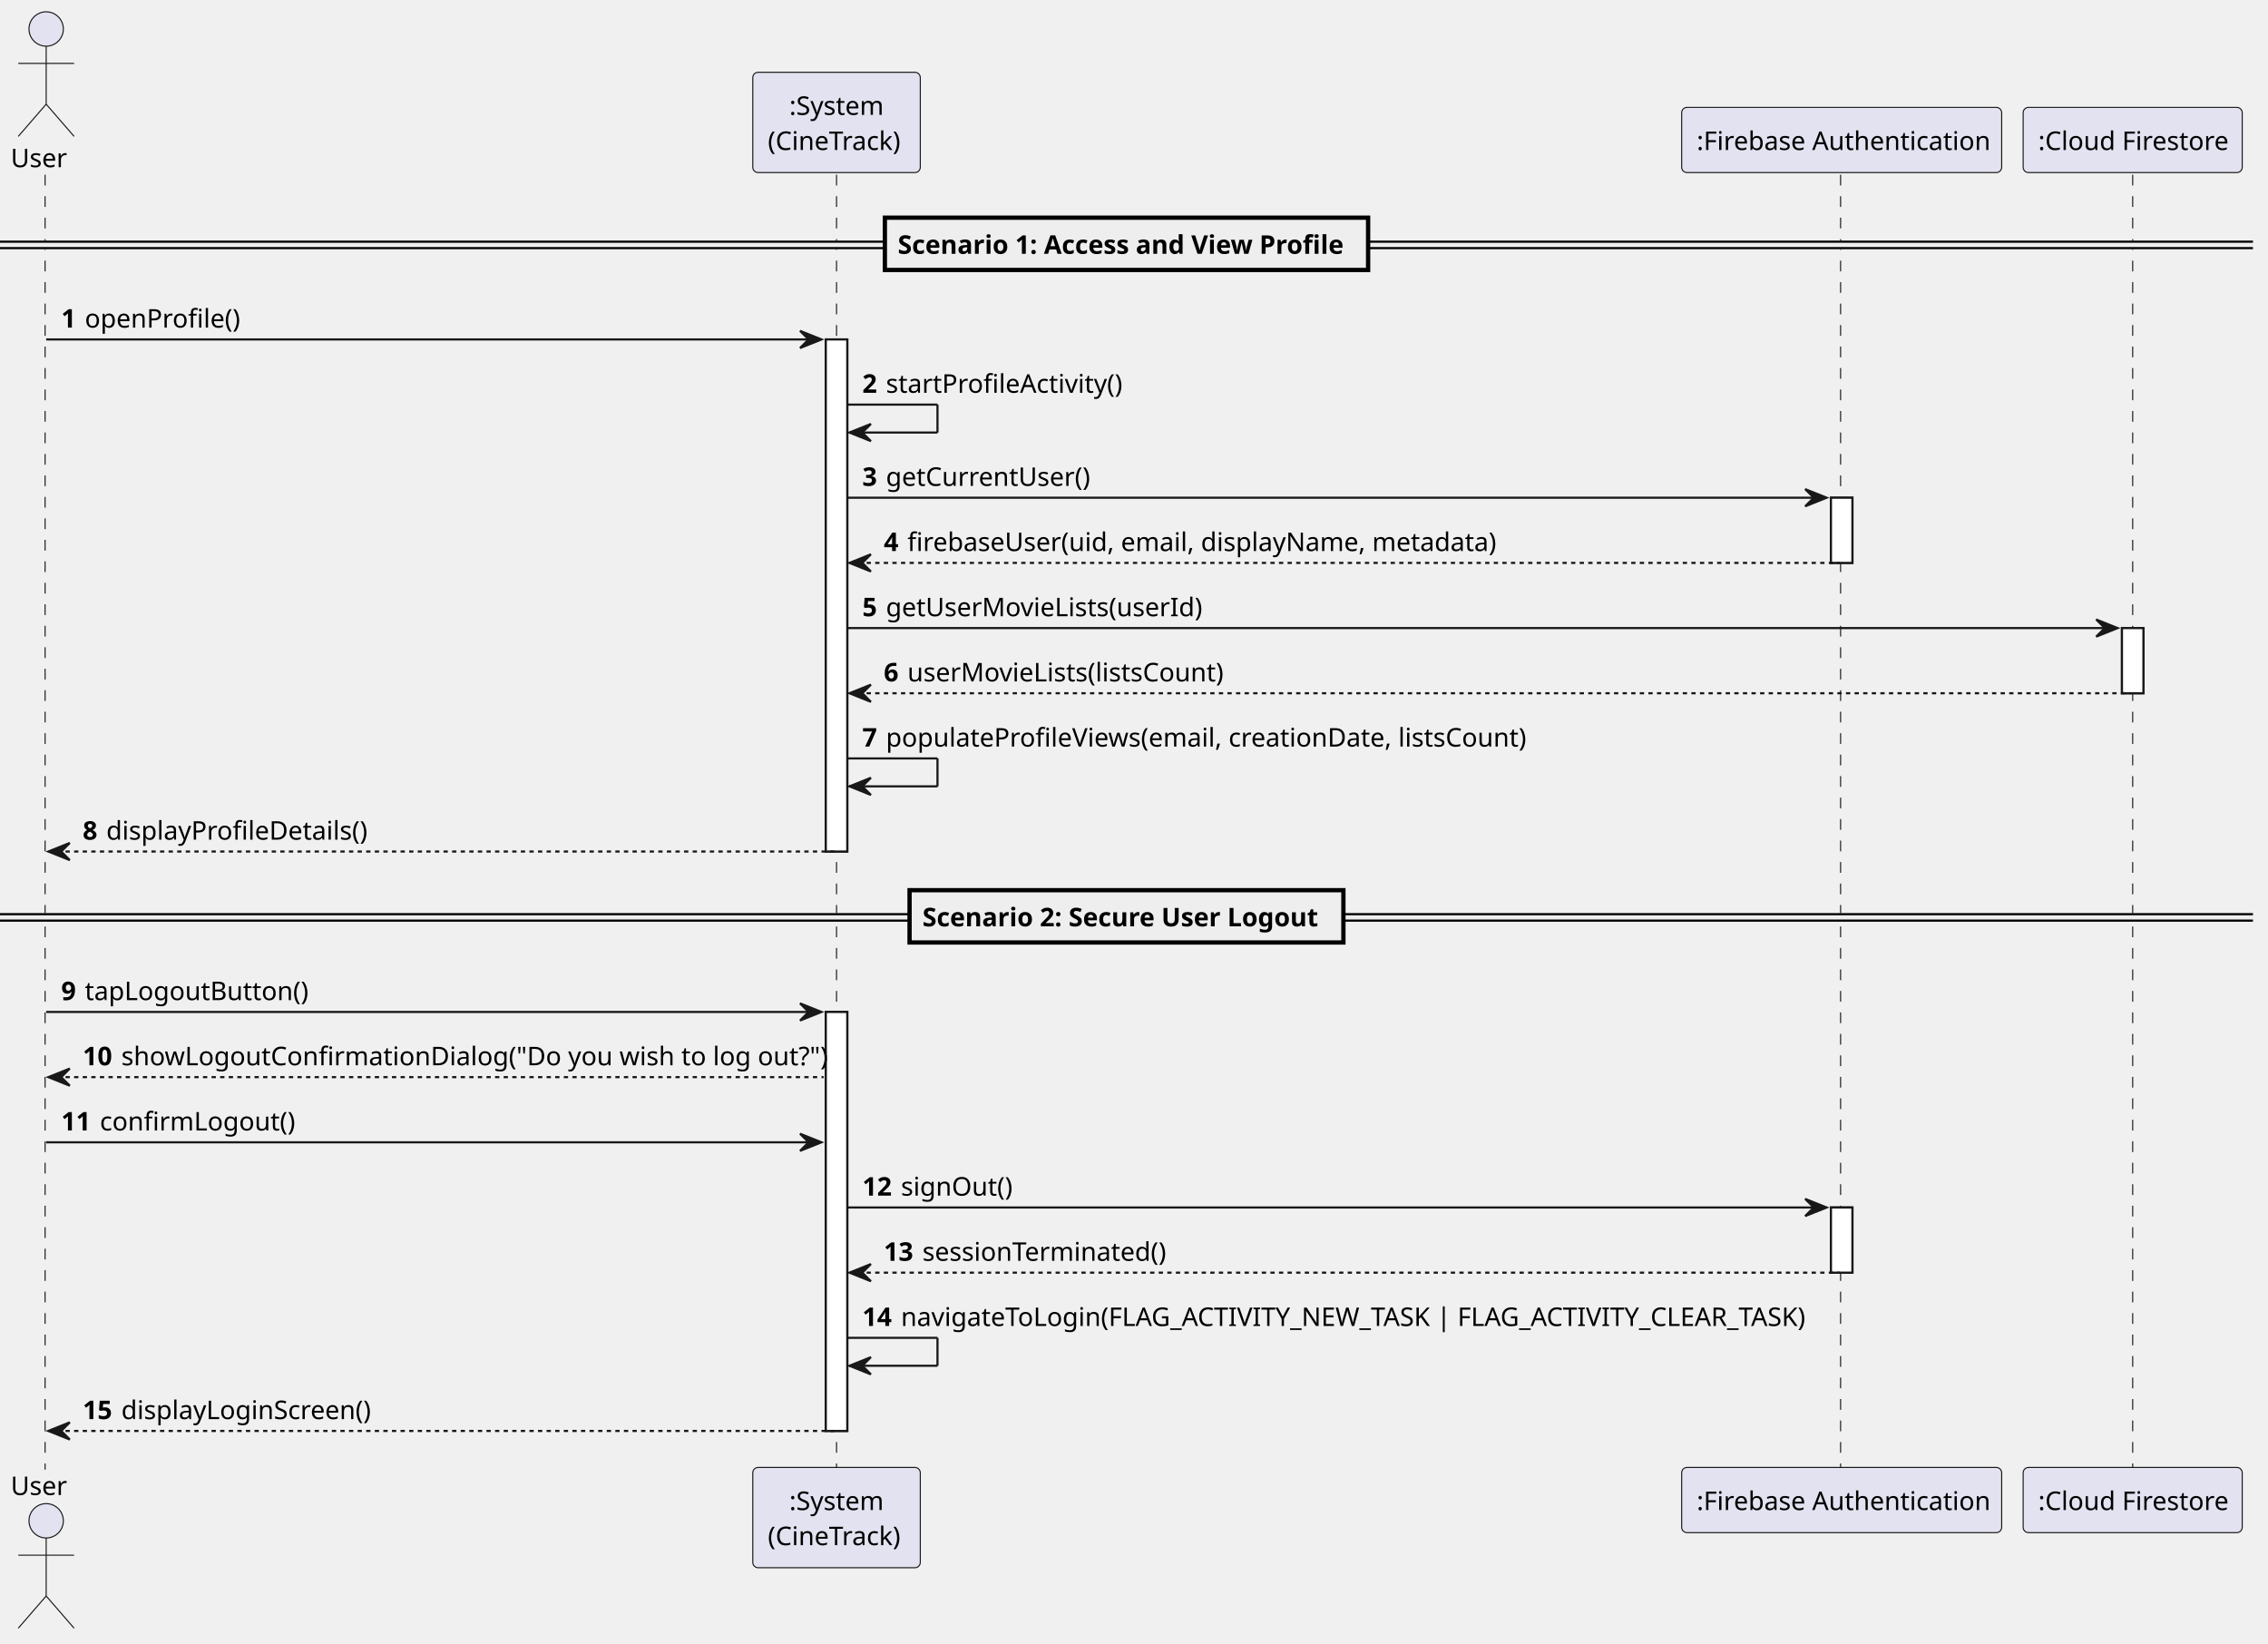
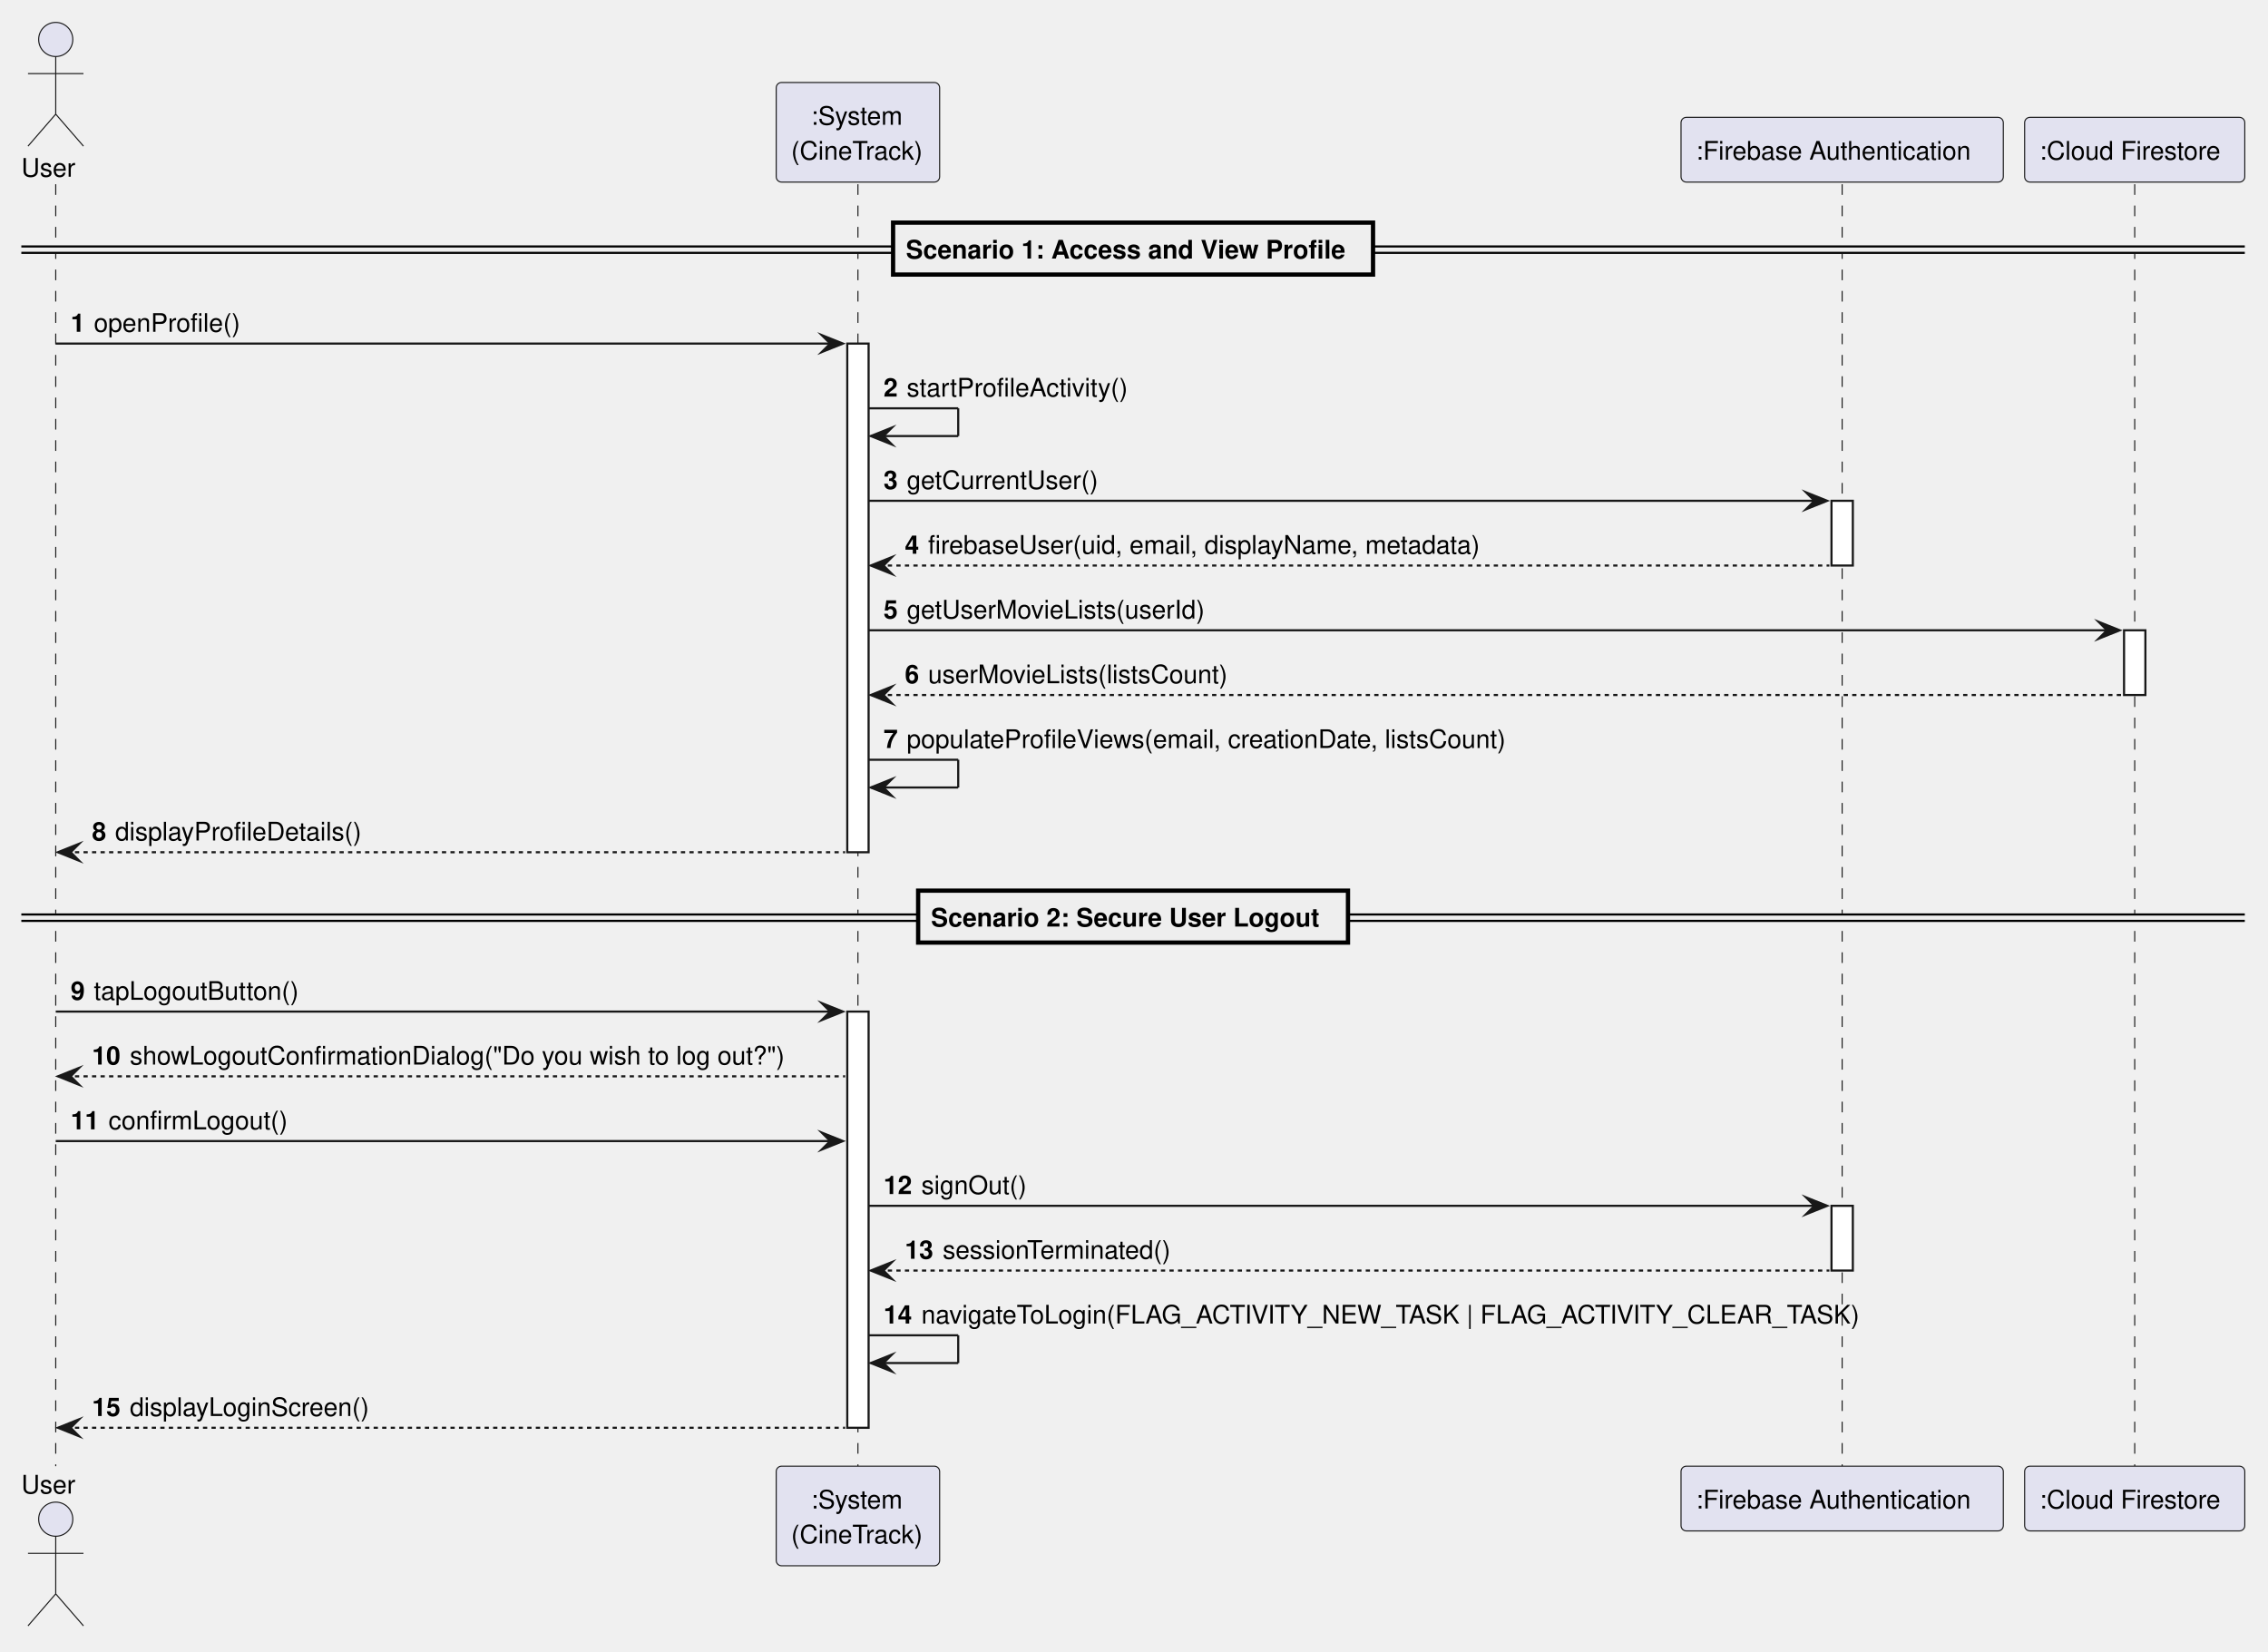
- <svg xmlns="http://www.w3.org/2000/svg" contentStyleType="text/css" height="765px" preserveAspectRatio="none" style="width:1056px;height:765px;background:#FFFFFF;" version="1.1" viewBox="0 0 1056 765" width="1056px" zoomAndPan="magnify">
+ <svg xmlns="http://www.w3.org/2000/svg" version="1.1" data-diagram-type="SEQUENCE" style="width:1063px;height:774px;background:#FFFFFF;" width="1063px" height="774px" viewBox="0 0 1063 774" zoomAndPan="magnify" preserveAspectRatio="none" contentStyleType="text/css">
  <defs />
-   <g>
-     <rect fill="#FFFFFF" height="238.409" style="stroke:#181818;stroke-width:1.0;" width="10" x="384.5" y="158.032" />
-     <rect fill="#FFFFFF" height="195.065" style="stroke:#181818;stroke-width:1.0;" width="10" x="384.5" y="471.129" />
-     <rect fill="#FFFFFF" height="30.344" style="stroke:#181818;stroke-width:1.0;" width="10" x="852.5" y="231.721" />
-     <rect fill="#FFFFFF" height="30.344" style="stroke:#181818;stroke-width:1.0;" width="10" x="852.5" y="562.162" />
-     <rect fill="#FFFFFF" height="30.344" style="stroke:#181818;stroke-width:1.0;" width="10" x="988" y="292.409" />
-     <line style="stroke:#181818;stroke-width:0.5;stroke-dasharray:5.0,5.0;" x1="21" x2="21" y1="81.344" y2="684.194" />
-     <line style="stroke:#181818;stroke-width:0.5;stroke-dasharray:5.0,5.0;" x1="389.5" x2="389.5" y1="81.344" y2="684.194" />
-     <line style="stroke:#181818;stroke-width:0.5;stroke-dasharray:5.0,5.0;" x1="857" x2="857" y1="81.344" y2="684.194" />
-     <line style="stroke:#181818;stroke-width:0.5;stroke-dasharray:5.0,5.0;" x1="993" x2="993" y1="81.344" y2="684.194" />
-     <text fill="#000000" font-family="sans-serif" font-size="12" lengthAdjust="spacing" textLength="27" x="5" y="77.828">User</text>
-     <ellipse cx="21.5" cy="13.5" fill="#E2E2F0" rx="8" ry="8" style="stroke:#181818;stroke-width:0.5;" />
-     <path d="M21.5,21.5 L21.5,48.5 M8.5,29.5 L34.5,29.5 M21.5,48.5 L8.5,63.5 M21.5,48.5 L34.5,63.5 " fill="none" style="stroke:#181818;stroke-width:0.5;" />
-     <text fill="#000000" font-family="sans-serif" font-size="12" lengthAdjust="spacing" textLength="27" x="5" y="696.022">User</text>
-     <ellipse cx="21.5" cy="708.038" fill="#E2E2F0" rx="8" ry="8" style="stroke:#181818;stroke-width:0.5;" />
-     <path d="M21.5,716.038 L21.5,743.038 M8.5,724.038 L34.5,724.038 M21.5,743.038 L8.5,758.038 M21.5,743.038 L34.5,758.038 " fill="none" style="stroke:#181818;stroke-width:0.5;" />
-     <rect fill="#E2E2F0" height="46.688" rx="2.5" ry="2.5" style="stroke:#181818;stroke-width:0.5;" width="78" x="350.5" y="33.656" />
-     <text fill="#000000" font-family="sans-serif" font-size="12" lengthAdjust="spacing" textLength="44" x="367.5" y="53.484">:System</text>
-     <text fill="#000000" font-family="sans-serif" font-size="12" lengthAdjust="spacing" textLength="64" x="357.5" y="69.828">(CineTrack)</text>
-     <rect fill="#E2E2F0" height="46.688" rx="2.5" ry="2.5" style="stroke:#181818;stroke-width:0.5;" width="78" x="350.5" y="683.194" />
-     <text fill="#000000" font-family="sans-serif" font-size="12" lengthAdjust="spacing" textLength="44" x="367.5" y="703.022">:System</text>
-     <text fill="#000000" font-family="sans-serif" font-size="12" lengthAdjust="spacing" textLength="64" x="357.5" y="719.366">(CineTrack)</text>
-     <rect fill="#E2E2F0" height="30.344" rx="2.5" ry="2.5" style="stroke:#181818;stroke-width:0.5;" width="149" x="783" y="50" />
-     <text fill="#000000" font-family="sans-serif" font-size="12" lengthAdjust="spacing" textLength="135" x="790" y="69.828">:Firebase Authentication</text>
-     <rect fill="#E2E2F0" height="30.344" rx="2.5" ry="2.5" style="stroke:#181818;stroke-width:0.5;" width="149" x="783" y="683.194" />
-     <text fill="#000000" font-family="sans-serif" font-size="12" lengthAdjust="spacing" textLength="135" x="790" y="703.022">:Firebase Authentication</text>
-     <rect fill="#E2E2F0" height="30.344" rx="2.5" ry="2.5" style="stroke:#181818;stroke-width:0.5;" width="102" x="942" y="50" />
-     <text fill="#000000" font-family="sans-serif" font-size="12" lengthAdjust="spacing" textLength="88" x="949" y="69.828">:Cloud Firestore</text>
-     <rect fill="#E2E2F0" height="30.344" rx="2.5" ry="2.5" style="stroke:#181818;stroke-width:0.5;" width="102" x="942" y="683.194" />
-     <text fill="#000000" font-family="sans-serif" font-size="12" lengthAdjust="spacing" textLength="88" x="949" y="703.022">:Cloud Firestore</text>
-     <rect fill="#FFFFFF" height="238.409" style="stroke:#181818;stroke-width:1.0;" width="10" x="384.5" y="158.032" />
-     <rect fill="#FFFFFF" height="195.065" style="stroke:#181818;stroke-width:1.0;" width="10" x="384.5" y="471.129" />
-     <rect fill="#FFFFFF" height="30.344" style="stroke:#181818;stroke-width:1.0;" width="10" x="852.5" y="231.721" />
-     <rect fill="#FFFFFF" height="30.344" style="stroke:#181818;stroke-width:1.0;" width="10" x="852.5" y="562.162" />
-     <rect fill="#FFFFFF" height="30.344" style="stroke:#181818;stroke-width:1.0;" width="10" x="988" y="292.409" />
-     <rect fill="#EEEEEE" height="3" style="stroke:#EEEEEE;stroke-width:1.0;" width="1049" x="0" y="112.516" />
-     <line style="stroke:#000000;stroke-width:1.0;" x1="0" x2="1049" y1="112.516" y2="112.516" />
-     <line style="stroke:#000000;stroke-width:1.0;" x1="0" x2="1049" y1="115.516" y2="115.516" />
-     <rect fill="#EEEEEE" height="24.344" style="stroke:#000000;stroke-width:2.0;" width="225" x="412" y="101.344" />
-     <text fill="#000000" font-family="sans-serif" font-size="12" font-weight="bold" lengthAdjust="spacing" textLength="208" x="418" y="118.172">Scenario 1: Access and View Profile</text>
-     <polygon fill="#181818" points="372.5,154.032,382.5,158.032,372.5,162.032,376.5,158.032" style="stroke:#181818;stroke-width:1.0;" />
-     <line style="stroke:#181818;stroke-width:1.0;" x1="21.5" x2="378.5" y1="158.032" y2="158.032" />
-     <text fill="#000000" font-family="sans-serif" font-size="12" font-weight="bold" lengthAdjust="spacing" textLength="7" x="28.5" y="152.516">1</text>
-     <text fill="#000000" font-family="sans-serif" font-size="12" lengthAdjust="spacing" textLength="72" x="39.5" y="152.516">openProfile()</text>
-     <line style="stroke:#181818;stroke-width:1.0;" x1="394.5" x2="436.5" y1="188.376" y2="188.376" />
-     <line style="stroke:#181818;stroke-width:1.0;" x1="436.5" x2="436.5" y1="188.376" y2="201.376" />
-     <line style="stroke:#181818;stroke-width:1.0;" x1="395.5" x2="436.5" y1="201.376" y2="201.376" />
-     <polygon fill="#181818" points="405.5,197.376,395.5,201.376,405.5,205.376,401.5,201.376" style="stroke:#181818;stroke-width:1.0;" />
-     <text fill="#000000" font-family="sans-serif" font-size="12" font-weight="bold" lengthAdjust="spacing" textLength="7" x="401.5" y="182.86">2</text>
-     <text fill="#000000" font-family="sans-serif" font-size="12" lengthAdjust="spacing" textLength="110" x="412.5" y="182.86">startProfileActivity()</text>
-     <polygon fill="#181818" points="840.5,227.721,850.5,231.721,840.5,235.721,844.5,231.721" style="stroke:#181818;stroke-width:1.0;" />
-     <line style="stroke:#181818;stroke-width:1.0;" x1="394.5" x2="846.5" y1="231.721" y2="231.721" />
-     <text fill="#000000" font-family="sans-serif" font-size="12" font-weight="bold" lengthAdjust="spacing" textLength="7" x="401.5" y="226.204">3</text>
-     <text fill="#000000" font-family="sans-serif" font-size="12" lengthAdjust="spacing" textLength="96" x="412.5" y="226.204">getCurrentUser()</text>
-     <polygon fill="#181818" points="405.5,258.065,395.5,262.065,405.5,266.065,401.5,262.065" style="stroke:#181818;stroke-width:1.0;" />
-     <line style="stroke:#181818;stroke-width:1.0;stroke-dasharray:2.0,2.0;" x1="399.5" x2="856.5" y1="262.065" y2="262.065" />
-     <text fill="#000000" font-family="sans-serif" font-size="12" font-weight="bold" lengthAdjust="spacing" textLength="7" x="411.5" y="256.549">4</text>
-     <text fill="#000000" font-family="sans-serif" font-size="12" lengthAdjust="spacing" textLength="274" x="422.5" y="256.549">firebaseUser(uid, email, displayName, metadata)</text>
-     <polygon fill="#181818" points="976,288.409,986,292.409,976,296.409,980,292.409" style="stroke:#181818;stroke-width:1.0;" />
-     <line style="stroke:#181818;stroke-width:1.0;" x1="394.5" x2="982" y1="292.409" y2="292.409" />
-     <text fill="#000000" font-family="sans-serif" font-size="12" font-weight="bold" lengthAdjust="spacing" textLength="7" x="401.5" y="286.893">5</text>
-     <text fill="#000000" font-family="sans-serif" font-size="12" lengthAdjust="spacing" textLength="148" x="412.5" y="286.893">getUserMovieLists(userId)</text>
-     <polygon fill="#181818" points="405.5,318.753,395.5,322.753,405.5,326.753,401.5,322.753" style="stroke:#181818;stroke-width:1.0;" />
-     <line style="stroke:#181818;stroke-width:1.0;stroke-dasharray:2.0,2.0;" x1="399.5" x2="992" y1="322.753" y2="322.753" />
-     <text fill="#000000" font-family="sans-serif" font-size="12" font-weight="bold" lengthAdjust="spacing" textLength="7" x="411.5" y="317.237">6</text>
-     <text fill="#000000" font-family="sans-serif" font-size="12" lengthAdjust="spacing" textLength="147" x="422.5" y="317.237">userMovieLists(listsCount)</text>
-     <line style="stroke:#181818;stroke-width:1.0;" x1="394.5" x2="436.5" y1="353.097" y2="353.097" />
-     <line style="stroke:#181818;stroke-width:1.0;" x1="436.5" x2="436.5" y1="353.097" y2="366.097" />
-     <line style="stroke:#181818;stroke-width:1.0;" x1="395.5" x2="436.5" y1="366.097" y2="366.097" />
-     <polygon fill="#181818" points="405.5,362.097,395.5,366.097,405.5,370.097,401.5,366.097" style="stroke:#181818;stroke-width:1.0;" />
-     <text fill="#000000" font-family="sans-serif" font-size="12" font-weight="bold" lengthAdjust="spacing" textLength="7" x="401.5" y="347.581">7</text>
-     <text fill="#000000" font-family="sans-serif" font-size="12" lengthAdjust="spacing" textLength="296" x="412.5" y="347.581">populateProfileViews(email, creationDate, listsCount)</text>
-     <polygon fill="#181818" points="32.5,392.441,22.5,396.441,32.5,400.441,28.5,396.441" style="stroke:#181818;stroke-width:1.0;" />
-     <line style="stroke:#181818;stroke-width:1.0;stroke-dasharray:2.0,2.0;" x1="26.5" x2="388.5" y1="396.441" y2="396.441" />
-     <text fill="#000000" font-family="sans-serif" font-size="12" font-weight="bold" lengthAdjust="spacing" textLength="7" x="38.5" y="390.925">8</text>
-     <text fill="#000000" font-family="sans-serif" font-size="12" lengthAdjust="spacing" textLength="122" x="49.5" y="390.925">displayProfileDetails()</text>
-     <rect fill="#EEEEEE" height="3" style="stroke:#EEEEEE;stroke-width:1.0;" width="1049" x="0" y="425.613" />
-     <line style="stroke:#000000;stroke-width:1.0;" x1="0" x2="1049" y1="425.613" y2="425.613" />
-     <line style="stroke:#000000;stroke-width:1.0;" x1="0" x2="1049" y1="428.613" y2="428.613" />
-     <rect fill="#EEEEEE" height="24.344" style="stroke:#000000;stroke-width:2.0;" width="202" x="423.5" y="414.441" />
-     <text fill="#000000" font-family="sans-serif" font-size="12" font-weight="bold" lengthAdjust="spacing" textLength="185" x="429.5" y="431.269">Scenario 2: Secure User Logout</text>
-     <polygon fill="#181818" points="372.5,467.129,382.5,471.129,372.5,475.129,376.5,471.129" style="stroke:#181818;stroke-width:1.0;" />
-     <line style="stroke:#181818;stroke-width:1.0;" x1="21.5" x2="378.5" y1="471.129" y2="471.129" />
-     <text fill="#000000" font-family="sans-serif" font-size="12" font-weight="bold" lengthAdjust="spacing" textLength="7" x="28.5" y="465.613">9</text>
-     <text fill="#000000" font-family="sans-serif" font-size="12" lengthAdjust="spacing" textLength="101" x="39.5" y="465.613">tapLogoutButton()</text>
-     <polygon fill="#181818" points="32.5,497.474,22.5,501.474,32.5,505.474,28.5,501.474" style="stroke:#181818;stroke-width:1.0;" />
-     <line style="stroke:#181818;stroke-width:1.0;stroke-dasharray:2.0,2.0;" x1="26.5" x2="383.5" y1="501.474" y2="501.474" />
-     <text fill="#000000" font-family="sans-serif" font-size="12" font-weight="bold" lengthAdjust="spacing" textLength="14" x="38.5" y="495.957">10</text>
-     <text fill="#000000" font-family="sans-serif" font-size="12" lengthAdjust="spacing" textLength="321" x="56.5" y="495.957">showLogoutConfirmationDialog("Do you wish to log out?")</text>
-     <polygon fill="#181818" points="372.5,527.818,382.5,531.818,372.5,535.818,376.5,531.818" style="stroke:#181818;stroke-width:1.0;" />
-     <line style="stroke:#181818;stroke-width:1.0;" x1="21.5" x2="378.5" y1="531.818" y2="531.818" />
-     <text fill="#000000" font-family="sans-serif" font-size="12" font-weight="bold" lengthAdjust="spacing" textLength="14" x="28.5" y="526.302">11</text>
-     <text fill="#000000" font-family="sans-serif" font-size="12" lengthAdjust="spacing" textLength="89" x="46.5" y="526.302">confirmLogout()</text>
-     <polygon fill="#181818" points="840.5,558.162,850.5,562.162,840.5,566.162,844.5,562.162" style="stroke:#181818;stroke-width:1.0;" />
-     <line style="stroke:#181818;stroke-width:1.0;" x1="394.5" x2="846.5" y1="562.162" y2="562.162" />
-     <text fill="#000000" font-family="sans-serif" font-size="12" font-weight="bold" lengthAdjust="spacing" textLength="14" x="401.5" y="556.646">12</text>
-     <text fill="#000000" font-family="sans-serif" font-size="12" lengthAdjust="spacing" textLength="51" x="419.5" y="556.646">signOut()</text>
-     <polygon fill="#181818" points="405.5,588.506,395.5,592.506,405.5,596.506,401.5,592.506" style="stroke:#181818;stroke-width:1.0;" />
-     <line style="stroke:#181818;stroke-width:1.0;stroke-dasharray:2.0,2.0;" x1="399.5" x2="856.5" y1="592.506" y2="592.506" />
-     <text fill="#000000" font-family="sans-serif" font-size="12" font-weight="bold" lengthAdjust="spacing" textLength="14" x="411.5" y="586.99">13</text>
-     <text fill="#000000" font-family="sans-serif" font-size="12" lengthAdjust="spacing" textLength="115" x="429.5" y="586.99">sessionTerminated()</text>
-     <line style="stroke:#181818;stroke-width:1.0;" x1="394.5" x2="436.5" y1="622.85" y2="622.85" />
-     <line style="stroke:#181818;stroke-width:1.0;" x1="436.5" x2="436.5" y1="622.85" y2="635.85" />
-     <line style="stroke:#181818;stroke-width:1.0;" x1="395.5" x2="436.5" y1="635.85" y2="635.85" />
-     <polygon fill="#181818" points="405.5,631.85,395.5,635.85,405.5,639.85,401.5,635.85" style="stroke:#181818;stroke-width:1.0;" />
-     <text fill="#000000" font-family="sans-serif" font-size="12" font-weight="bold" lengthAdjust="spacing" textLength="14" x="401.5" y="617.334">14</text>
-     <text fill="#000000" font-family="sans-serif" font-size="12" lengthAdjust="spacing" textLength="426" x="419.5" y="617.334">navigateToLogin(FLAG_ACTIVITY_NEW_TASK | FLAG_ACTIVITY_CLEAR_TASK)</text>
-     <polygon fill="#181818" points="32.5,662.194,22.5,666.194,32.5,670.194,28.5,666.194" style="stroke:#181818;stroke-width:1.0;" />
-     <line style="stroke:#181818;stroke-width:1.0;stroke-dasharray:2.0,2.0;" x1="26.5" x2="388.5" y1="666.194" y2="666.194" />
-     <text fill="#000000" font-family="sans-serif" font-size="12" font-weight="bold" lengthAdjust="spacing" textLength="14" x="38.5" y="660.678">15</text>
-     <text fill="#000000" font-family="sans-serif" font-size="12" lengthAdjust="spacing" textLength="116" x="56.5" y="660.678">displayLoginScreen()</text>
+   <g font-family="sans-serif" lengthAdjust="spacing">
+     <g>
+       <rect x="22.622" y="86.344" width="8" height="600.85" fill="#000" fill-opacity="0" />
+       <line x1="26.122" y1="86.344" x2="26.122" y2="687.194" style="stroke:#181818;stroke-width:0.5;stroke-dasharray:5,5;" />
+     </g>
+     <g>
+       <rect x="398.609" y="86.344" width="8" height="600.85" fill="#000" fill-opacity="0" />
+       <line x1="402.109" y1="86.344" x2="402.109" y2="687.194" style="stroke:#181818;stroke-width:0.5;stroke-dasharray:5,5;" />
+     </g>
+     <g>
+       <rect x="397.109" y="161.032" width="10" height="238.409" fill="#FFF" style="stroke:#181818;stroke-width:1;" />
+     </g>
+     <g>
+       <rect x="397.109" y="474.129" width="10" height="195.065" fill="#FFF" style="stroke:#181818;stroke-width:1;" />
+     </g>
+     <g>
+       <rect x="859.912" y="86.344" width="8" height="600.85" fill="#000" fill-opacity="0" />
+       <line x1="863.412" y1="86.344" x2="863.412" y2="687.194" style="stroke:#181818;stroke-width:0.5;stroke-dasharray:5,5;" />
+     </g>
+     <g>
+       <rect x="858.412" y="234.721" width="10" height="30.344" fill="#FFF" style="stroke:#181818;stroke-width:1;" />
+     </g>
+     <g>
+       <rect x="858.412" y="565.162" width="10" height="30.344" fill="#FFF" style="stroke:#181818;stroke-width:1;" />
+     </g>
+     <g>
+       <rect x="997.03" y="86.344" width="8" height="600.85" fill="#000" fill-opacity="0" />
+       <line x1="1000.53" y1="86.344" x2="1000.53" y2="687.194" style="stroke:#181818;stroke-width:0.5;stroke-dasharray:5,5;" />
+     </g>
+     <g>
+       <rect x="995.53" y="295.409" width="10" height="30.344" fill="#FFF" style="stroke:#181818;stroke-width:1;" />
+     </g>
+     <text x="10" y="82.828" fill="#000" font-size="12" textLength="26.244" font-family="'Helvetica, Arial, sans-serif'">User</text>
+     <ellipse cx="26.122" cy="18.5" rx="8" ry="8" fill="#E2E2F0" style="stroke:#181818;stroke-width:0.5;" />
+     <path d="M26.122,26.5 L26.122,53.5 M13.122,34.5 L39.122,34.5 M26.122,53.5 L13.122,68.5 M26.122,53.5 L39.122,68.5" style="stroke:#181818;stroke-width:0.5;" fill="none" />
+     <rect x="363.812" y="38.656" width="76.592" height="46.688" fill="#E2E2F0" style="stroke:#181818;stroke-width:0.5;" rx="2.5" ry="2.5" />
+     <text x="380.112" y="58.484" fill="#000" font-size="12" textLength="43.992" font-family="'Helvetica, Arial, sans-serif'">:System</text>
+     <text x="370.812" y="74.828" fill="#000" font-size="12" textLength="62.592" font-family="'Helvetica, Arial, sans-serif'">(CineTrack)</text>
+     <rect x="787.885" y="55" width="151.053" height="30.344" fill="#E2E2F0" style="stroke:#181818;stroke-width:0.5;" rx="2.5" ry="2.5" />
+     <text x="794.885" y="74.828" fill="#000" font-size="12" textLength="137.053" font-family="'Helvetica, Arial, sans-serif'">:Firebase Authentication</text>
+     <rect x="948.938" y="55" width="103.185" height="30.344" fill="#E2E2F0" style="stroke:#181818;stroke-width:0.5;" rx="2.5" ry="2.5" />
+     <text x="955.938" y="74.828" fill="#000" font-size="12" textLength="89.185" font-family="'Helvetica, Arial, sans-serif'">:Cloud Firestore</text>
+     <text x="10" y="700.022" fill="#000" font-size="12" textLength="26.244" font-family="'Helvetica, Arial, sans-serif'">User</text>
+     <ellipse cx="26.122" cy="712.038" rx="8" ry="8" fill="#E2E2F0" style="stroke:#181818;stroke-width:0.5;" />
+     <path d="M26.122,720.038 L26.122,747.038 M13.122,728.038 L39.122,728.038 M26.122,747.038 L13.122,762.038 M26.122,747.038 L39.122,762.038" style="stroke:#181818;stroke-width:0.5;" fill="none" />
+     <rect x="363.812" y="687.194" width="76.592" height="46.688" fill="#E2E2F0" style="stroke:#181818;stroke-width:0.5;" rx="2.5" ry="2.5" />
+     <text x="380.112" y="707.022" fill="#000" font-size="12" textLength="43.992" font-family="'Helvetica, Arial, sans-serif'">:System</text>
+     <text x="370.812" y="723.366" fill="#000" font-size="12" textLength="62.592" font-family="'Helvetica, Arial, sans-serif'">(CineTrack)</text>
+     <rect x="787.885" y="687.194" width="151.053" height="30.344" fill="#E2E2F0" style="stroke:#181818;stroke-width:0.5;" rx="2.5" ry="2.5" />
+     <text x="794.885" y="707.022" fill="#000" font-size="12" textLength="137.053" font-family="'Helvetica, Arial, sans-serif'">:Firebase Authentication</text>
+     <rect x="948.938" y="687.194" width="103.185" height="30.344" fill="#E2E2F0" style="stroke:#181818;stroke-width:0.5;" rx="2.5" ry="2.5" />
+     <text x="955.938" y="707.022" fill="#000" font-size="12" textLength="89.185" font-family="'Helvetica, Arial, sans-serif'">:Cloud Firestore</text>
+     <rect x="10" y="115.516" width="1042.123" height="3" fill="#EEE" style="stroke:#EEE;stroke-width:1;" />
+     <line x1="10" y1="115.516" x2="1052.123" y2="115.516" style="stroke:#000;stroke-width:1;" />
+     <line x1="10" y1="118.516" x2="1052.123" y2="118.516" style="stroke:#000;stroke-width:1;" />
+     <rect x="418.587" y="104.344" width="224.95" height="24.344" fill="#EEE" style="stroke:#000;stroke-width:2;" />
+     <text x="424.587" y="121.172" fill="#000" font-size="12" textLength="207.829" font-weight="700" font-family="'Helvetica, Arial, sans-serif'">Scenario 1: Access and View Profile</text>
+     <polygon points="385.109,157.032,395.109,161.032,385.109,165.032,389.109,161.032" fill="#181818" style="stroke:#181818;stroke-width:1;stroke-linejoin:miter;stroke-miterlimit:10;" />
+     <line x1="26.122" y1="161.032" x2="391.109" y2="161.032" style="stroke:#181818;stroke-width:1;" />
+     <text x="33.122" y="155.516" fill="#000" font-size="12" font-weight="700" font-family="'Helvetica, Arial, sans-serif'">1</text>
+     <text x="43.986" y="155.516" fill="#000" font-size="12" textLength="72.589" font-family="'Helvetica, Arial, sans-serif'">openProfile()</text>
+     <line x1="407.109" y1="191.376" x2="449.109" y2="191.376" style="stroke:#181818;stroke-width:1;" />
+     <line x1="449.109" y1="191.376" x2="449.109" y2="204.376" style="stroke:#181818;stroke-width:1;" />
+     <line x1="408.109" y1="204.376" x2="449.109" y2="204.376" style="stroke:#181818;stroke-width:1;" />
+     <polygon points="418.109,200.376,408.109,204.376,418.109,208.376,414.109,204.376" fill="#181818" style="stroke:#181818;stroke-width:1;stroke-linejoin:miter;stroke-miterlimit:10;" />
+     <text x="414.109" y="185.86" fill="#000" font-size="12" font-weight="700" font-family="'Helvetica, Arial, sans-serif'">2</text>
+     <text x="424.973" y="185.86" fill="#000" font-size="12" textLength="110.365" font-family="'Helvetica, Arial, sans-serif'">startProfileActivity()</text>
+     <polygon points="846.412,230.721,856.412,234.721,846.412,238.721,850.412,234.721" fill="#181818" style="stroke:#181818;stroke-width:1;stroke-linejoin:miter;stroke-miterlimit:10;" />
+     <line x1="407.109" y1="234.721" x2="852.412" y2="234.721" style="stroke:#181818;stroke-width:1;" />
+     <text x="414.109" y="229.205" fill="#000" font-size="12" font-weight="700" font-family="'Helvetica, Arial, sans-serif'">3</text>
+     <text x="424.973" y="229.205" fill="#000" font-size="12" textLength="95.353" font-family="'Helvetica, Arial, sans-serif'">getCurrentUser()</text>
+     <polygon points="418.109,261.065,408.109,265.065,418.109,269.065,414.109,265.065" fill="#181818" style="stroke:#181818;stroke-width:1;stroke-linejoin:miter;stroke-miterlimit:10;" />
+     <line x1="412.109" y1="265.065" x2="857.412" y2="265.065" style="stroke:#181818;stroke-width:1;stroke-dasharray:2,2;" />
+     <text x="424.109" y="259.549" fill="#000" font-size="12" font-weight="700" font-family="'Helvetica, Arial, sans-serif'">4</text>
+     <text x="434.973" y="259.549" fill="#000" font-size="12" textLength="274.454" font-family="'Helvetica, Arial, sans-serif'">firebaseUser(uid, email, displayName, metadata)</text>
+     <polygon points="983.53,291.409,993.53,295.409,983.53,299.409,987.53,295.409" fill="#181818" style="stroke:#181818;stroke-width:1;stroke-linejoin:miter;stroke-miterlimit:10;" />
+     <line x1="407.109" y1="295.409" x2="989.53" y2="295.409" style="stroke:#181818;stroke-width:1;" />
+     <text x="414.109" y="289.893" fill="#000" font-size="12" font-weight="700" font-family="'Helvetica, Arial, sans-serif'">5</text>
+     <text x="424.973" y="289.893" fill="#000" font-size="12" textLength="147.577" font-family="'Helvetica, Arial, sans-serif'">getUserMovieLists(userId)</text>
+     <polygon points="418.109,321.753,408.109,325.753,418.109,329.753,414.109,325.753" fill="#181818" style="stroke:#181818;stroke-width:1;stroke-linejoin:miter;stroke-miterlimit:10;" />
+     <line x1="412.109" y1="325.753" x2="994.53" y2="325.753" style="stroke:#181818;stroke-width:1;stroke-dasharray:2,2;" />
+     <text x="424.109" y="320.237" fill="#000" font-size="12" font-weight="700" font-family="'Helvetica, Arial, sans-serif'">6</text>
+     <text x="434.973" y="320.237" fill="#000" font-size="12" textLength="147.433" font-family="'Helvetica, Arial, sans-serif'">userMovieLists(listsCount)</text>
+     <line x1="407.109" y1="356.097" x2="449.109" y2="356.097" style="stroke:#181818;stroke-width:1;" />
+     <line x1="449.109" y1="356.097" x2="449.109" y2="369.097" style="stroke:#181818;stroke-width:1;" />
+     <line x1="408.109" y1="369.097" x2="449.109" y2="369.097" style="stroke:#181818;stroke-width:1;" />
+     <polygon points="418.109,365.097,408.109,369.097,418.109,373.097,414.109,369.097" fill="#181818" style="stroke:#181818;stroke-width:1;stroke-linejoin:miter;stroke-miterlimit:10;" />
+     <text x="414.109" y="350.581" fill="#000" font-size="12" font-weight="700" font-family="'Helvetica, Arial, sans-serif'">7</text>
+     <text x="424.973" y="350.581" fill="#000" font-size="12" textLength="298.898" font-family="'Helvetica, Arial, sans-serif'">populateProfileViews(email, creationDate, listsCount)</text>
+     <polygon points="37.122,395.441,27.122,399.441,37.122,403.441,33.122,399.441" fill="#181818" style="stroke:#181818;stroke-width:1;stroke-linejoin:miter;stroke-miterlimit:10;" />
+     <line x1="31.122" y1="399.441" x2="396.109" y2="399.441" style="stroke:#181818;stroke-width:1;stroke-dasharray:2,2;" />
+     <text x="43.122" y="393.925" fill="#000" font-size="12" font-weight="700" font-family="'Helvetica, Arial, sans-serif'">8</text>
+     <text x="53.986" y="393.925" fill="#000" font-size="12" textLength="121.849" font-family="'Helvetica, Arial, sans-serif'">displayProfileDetails()</text>
+     <rect x="10" y="428.613" width="1042.123" height="3" fill="#EEE" style="stroke:#EEE;stroke-width:1;" />
+     <line x1="10" y1="428.613" x2="1052.123" y2="428.613" style="stroke:#000;stroke-width:1;" />
+     <line x1="10" y1="431.613" x2="1052.123" y2="431.613" style="stroke:#000;stroke-width:1;" />
+     <rect x="430.329" y="417.441" width="201.465" height="24.344" fill="#EEE" style="stroke:#000;stroke-width:2;" />
+     <text x="436.329" y="434.269" fill="#000" font-size="12" textLength="184.345" font-weight="700" font-family="'Helvetica, Arial, sans-serif'">Scenario 2: Secure User Logout</text>
+     <polygon points="385.109,470.129,395.109,474.129,385.109,478.129,389.109,474.129" fill="#181818" style="stroke:#181818;stroke-width:1;stroke-linejoin:miter;stroke-miterlimit:10;" />
+     <line x1="26.122" y1="474.129" x2="391.109" y2="474.129" style="stroke:#181818;stroke-width:1;" />
+     <text x="33.122" y="468.613" fill="#000" font-size="12" font-weight="700" font-family="'Helvetica, Arial, sans-serif'">9</text>
+     <text x="43.986" y="468.613" fill="#000" font-size="12" textLength="104.137" font-family="'Helvetica, Arial, sans-serif'">tapLogoutButton()</text>
+     <polygon points="37.122,500.473,27.122,504.473,37.122,508.473,33.122,504.473" fill="#181818" style="stroke:#181818;stroke-width:1;stroke-linejoin:miter;stroke-miterlimit:10;" />
+     <line x1="31.122" y1="504.473" x2="396.109" y2="504.473" style="stroke:#181818;stroke-width:1;stroke-dasharray:2,2;" />
+     <text x="43.122" y="498.957" fill="#000" font-size="12" textLength="13.728" font-weight="700" font-family="'Helvetica, Arial, sans-serif'">10</text>
+     <text x="60.85" y="498.957" fill="#000" font-size="12" textLength="329.258" font-family="'Helvetica, Arial, sans-serif'">showLogoutConfirmationDialog("Do you wish to log out?")</text>
+     <polygon points="385.109,530.818,395.109,534.818,385.109,538.818,389.109,534.818" fill="#181818" style="stroke:#181818;stroke-width:1;stroke-linejoin:miter;stroke-miterlimit:10;" />
+     <line x1="26.122" y1="534.818" x2="391.109" y2="534.818" style="stroke:#181818;stroke-width:1;" />
+     <text x="33.122" y="529.302" fill="#000" font-size="12" textLength="13.728" font-weight="700" font-family="'Helvetica, Arial, sans-serif'">11</text>
+     <text x="50.85" y="529.302" fill="#000" font-size="12" textLength="90.973" font-family="'Helvetica, Arial, sans-serif'">confirmLogout()</text>
+     <polygon points="846.412,561.162,856.412,565.162,846.412,569.162,850.412,565.162" fill="#181818" style="stroke:#181818;stroke-width:1;stroke-linejoin:miter;stroke-miterlimit:10;" />
+     <line x1="407.109" y1="565.162" x2="852.412" y2="565.162" style="stroke:#181818;stroke-width:1;" />
+     <text x="414.109" y="559.646" fill="#000" font-size="12" textLength="13.728" font-weight="700" font-family="'Helvetica, Arial, sans-serif'">12</text>
+     <text x="431.837" y="559.646" fill="#000" font-size="12" textLength="51.96" font-family="'Helvetica, Arial, sans-serif'">signOut()</text>
+     <polygon points="418.109,591.506,408.109,595.506,418.109,599.506,414.109,595.506" fill="#181818" style="stroke:#181818;stroke-width:1;stroke-linejoin:miter;stroke-miterlimit:10;" />
+     <line x1="412.109" y1="595.506" x2="857.412" y2="595.506" style="stroke:#181818;stroke-width:1;stroke-dasharray:2,2;" />
+     <text x="424.109" y="589.99" fill="#000" font-size="12" textLength="13.728" font-weight="700" font-family="'Helvetica, Arial, sans-serif'">13</text>
+     <text x="441.837" y="589.99" fill="#000" font-size="12" textLength="114.325" font-family="'Helvetica, Arial, sans-serif'">sessionTerminated()</text>
+     <line x1="407.109" y1="625.85" x2="449.109" y2="625.85" style="stroke:#181818;stroke-width:1;" />
+     <line x1="449.109" y1="625.85" x2="449.109" y2="638.85" style="stroke:#181818;stroke-width:1;" />
+     <line x1="408.109" y1="638.85" x2="449.109" y2="638.85" style="stroke:#181818;stroke-width:1;" />
+     <polygon points="418.109,634.85,408.109,638.85,418.109,642.85,414.109,638.85" fill="#181818" style="stroke:#181818;stroke-width:1;stroke-linejoin:miter;stroke-miterlimit:10;" />
+     <text x="414.109" y="620.334" fill="#000" font-size="12" textLength="13.728" font-weight="700" font-family="'Helvetica, Arial, sans-serif'">14</text>
+     <text x="431.837" y="620.334" fill="#000" font-size="12" textLength="424.575" font-family="'Helvetica, Arial, sans-serif'">navigateToLogin(FLAG_ACTIVITY_NEW_TASK | FLAG_ACTIVITY_CLEAR_TASK)</text>
+     <polygon points="37.122,665.194,27.122,669.194,37.122,673.194,33.122,669.194" fill="#181818" style="stroke:#181818;stroke-width:1;stroke-linejoin:miter;stroke-miterlimit:10;" />
+     <line x1="31.122" y1="669.194" x2="396.109" y2="669.194" style="stroke:#181818;stroke-width:1;stroke-dasharray:2,2;" />
+     <text x="43.122" y="663.678" fill="#000" font-size="12" textLength="13.728" font-weight="700" font-family="'Helvetica, Arial, sans-serif'">15</text>
+     <text x="60.85" y="663.678" fill="#000" font-size="12" textLength="116.449" font-family="'Helvetica, Arial, sans-serif'">displayLoginScreen()</text>
  </g>
</svg>
